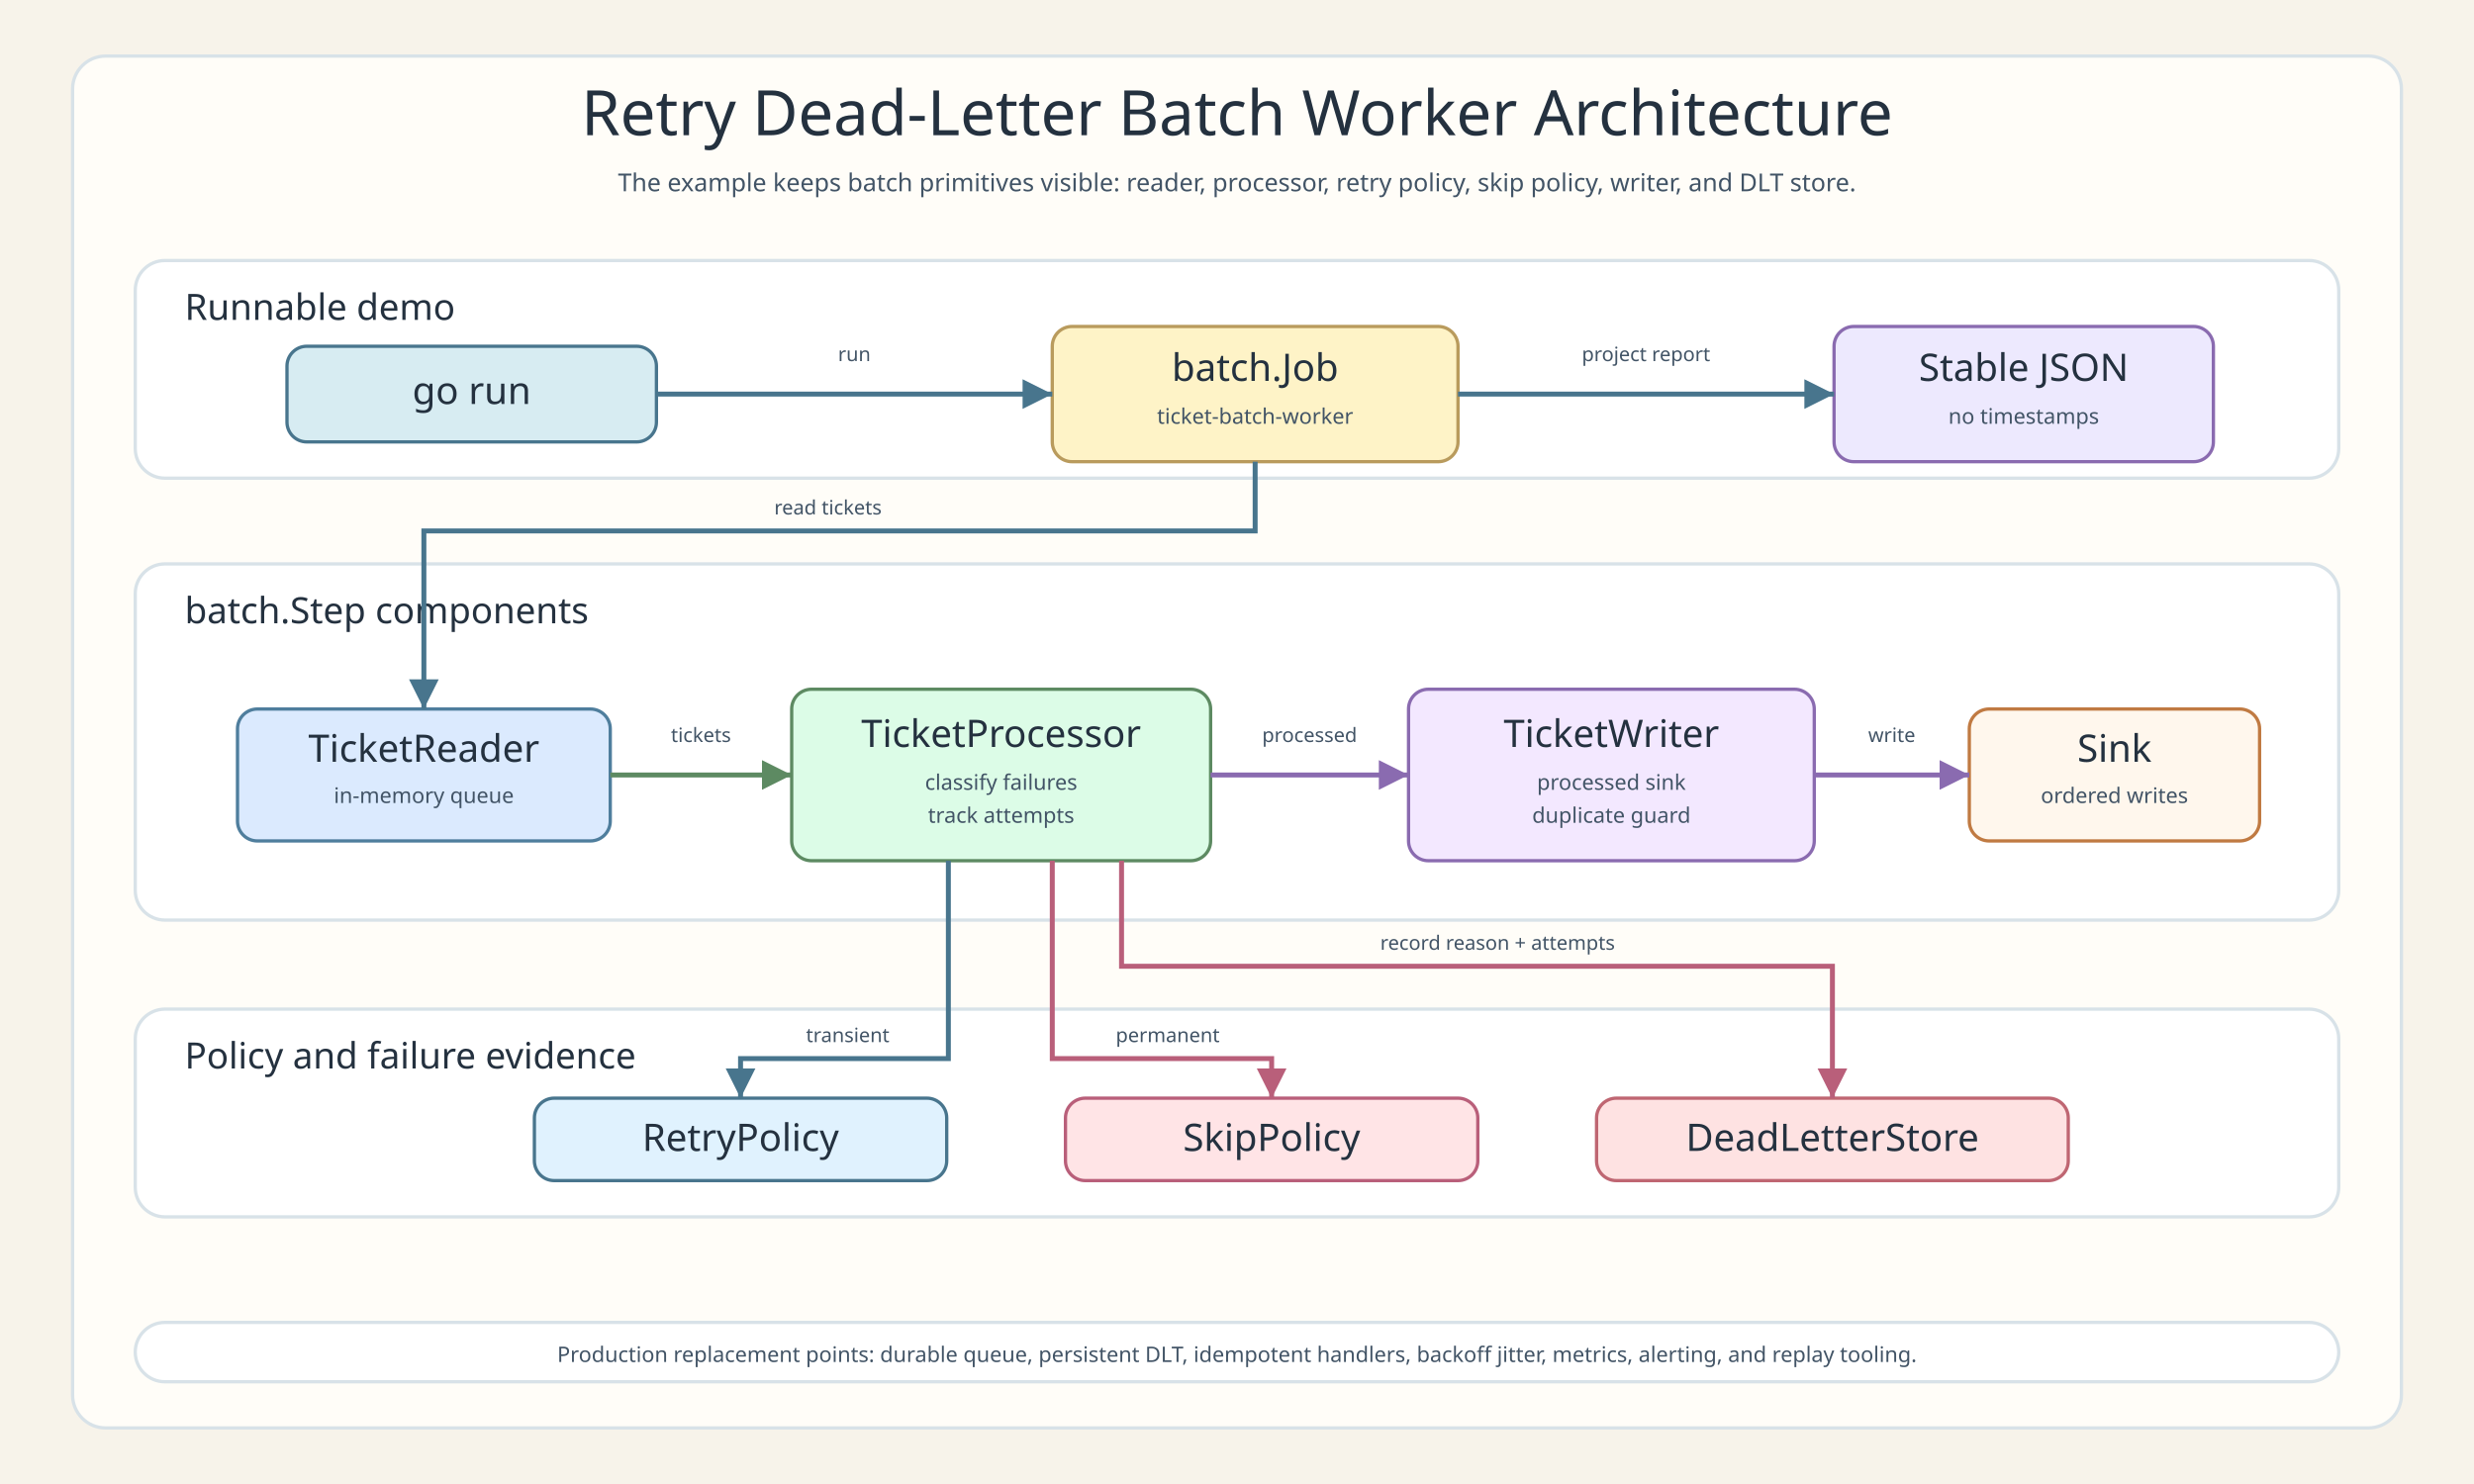
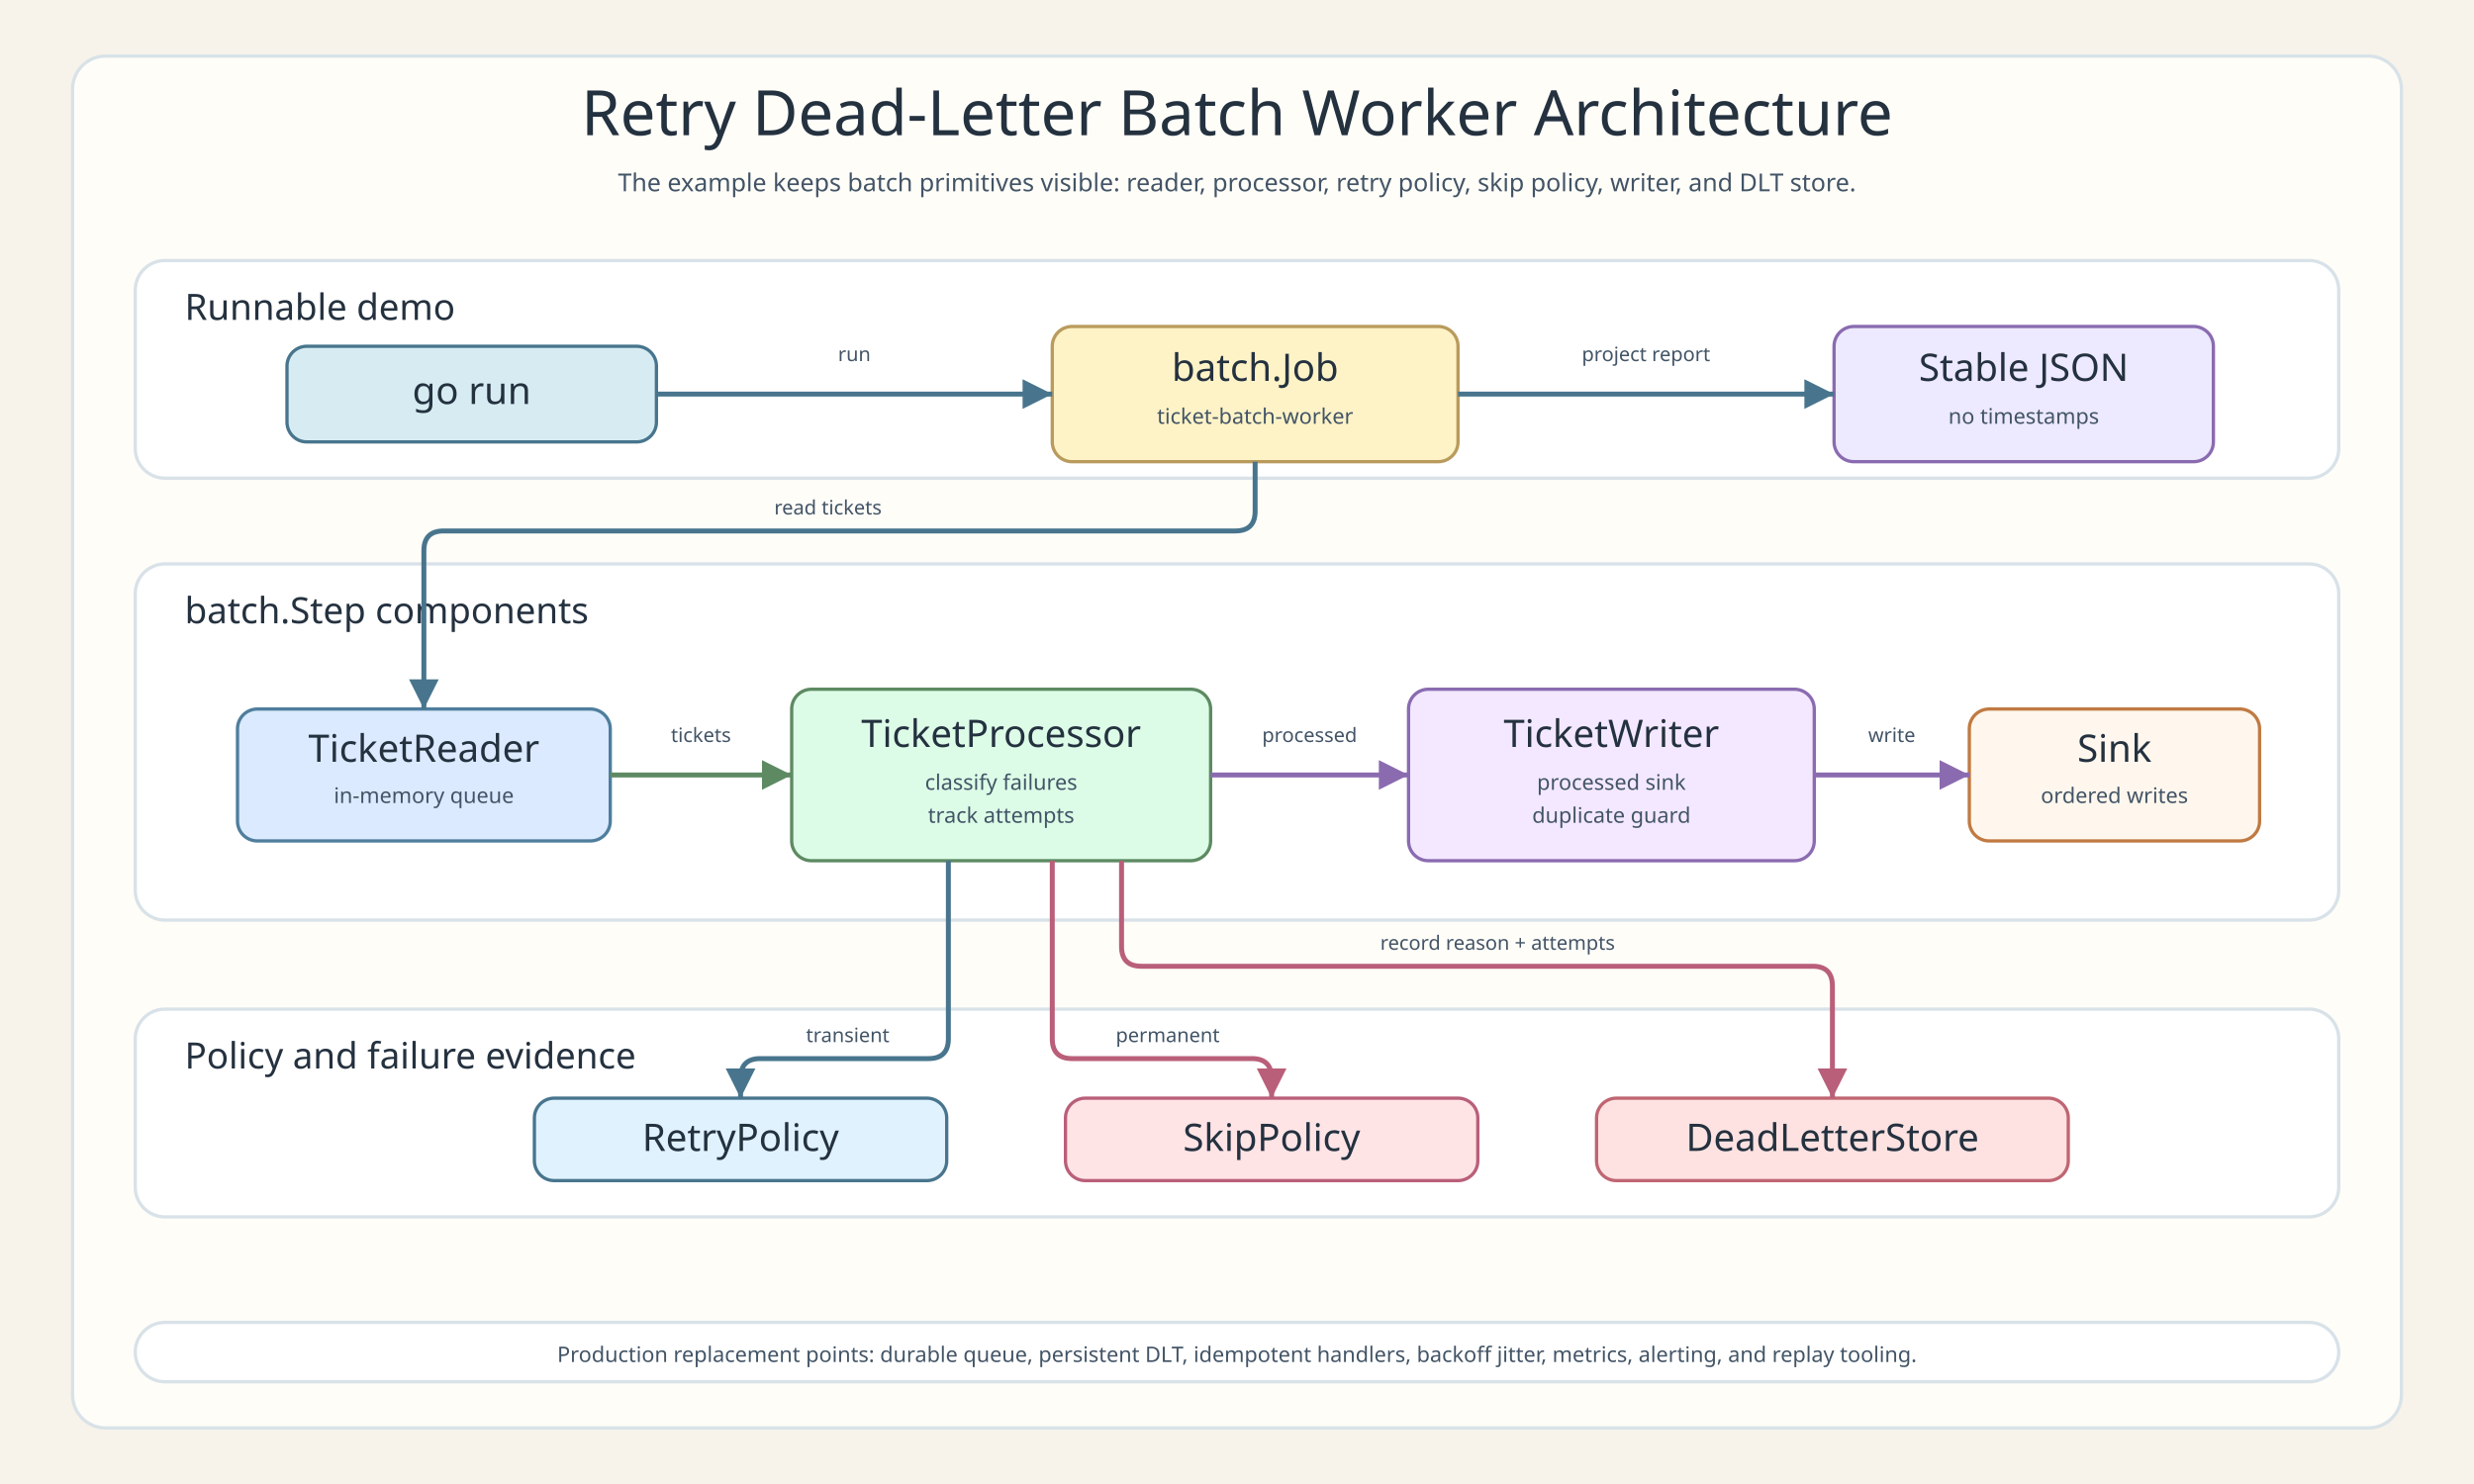
<svg xmlns="http://www.w3.org/2000/svg" width="1500" height="900" viewBox="0 0 1500 900" role="img" aria-labelledby="title desc">
  <defs>
    <marker id="ar-blue" viewBox="0 0 8 8" markerWidth="8" markerHeight="8" refX="7" refY="4" orient="auto">
-       <path d="M 1 1 L 7 4 L 1 7 Z" fill="#48758d" />
+       <polygon points="1,1 7,4 1,7" fill="#48758d" />
    </marker>
    <marker id="ar-green" viewBox="0 0 8 8" markerWidth="8" markerHeight="8" refX="7" refY="4" orient="auto">
-       <path d="M 1 1 L 7 4 L 1 7 Z" fill="#5d8a62" />
+       <polygon points="1,1 7,4 1,7" fill="#5d8a62" />
    </marker>
    <marker id="ar-red" viewBox="0 0 8 8" markerWidth="8" markerHeight="8" refX="7" refY="4" orient="auto">
-       <path d="M 1 1 L 7 4 L 1 7 Z" fill="#b95f7a" />
+       <polygon points="1,1 7,4 1,7" fill="#b95f7a" />
    </marker>
    <marker id="ar-purple" viewBox="0 0 8 8" markerWidth="8" markerHeight="8" refX="7" refY="4" orient="auto">
-       <path d="M 1 1 L 7 4 L 1 7 Z" fill="#8a6bb0" />
+       <polygon points="1,1 7,4 1,7" fill="#8a6bb0" />
    </marker>
    <style>
      @font-face { font-family: 'Architects Daughter'; src: url('file:///Users/debop/Library/Fonts/ArchitectsDaughter-Regular.ttf') format('truetype'); }
      @font-face { font-family: 'Comic Mono'; src: url('file:///Users/debop/Library/Fonts/ComicMono.ttf') format('truetype'); }
      .title { font-family: 'Architects Daughter'; font-size: 38px; fill: #24313f; }
      .subtitle, .detail, .label, .footer { font-family: 'Comic Mono'; fill: #425466; }
      .subtitle { font-size: 15px; }
      .band-label, .card-title { font-family: 'Architects Daughter'; fill: #24313f; }
      .band-label { font-size: 22px; }
      .card-title { font-size: 23px; }
      .detail { font-size: 13px; }
      .label { font-size: 12px; }
      .footer { font-size: 13px; }
      .frame { fill: #fffdf8; stroke: #d8e2e8; stroke-width: 2; }
      .band { fill: #ffffff; stroke: #d8e2e8; stroke-width: 2; rx: 18; }
      .blue { fill: none; stroke: #48758d; stroke-width: 3; marker-end: url(#ar-blue); }
      .green { fill: none; stroke: #5d8a62; stroke-width: 3; marker-end: url(#ar-green); }
      .red { fill: none; stroke: #b95f7a; stroke-width: 3; marker-end: url(#ar-red); }
      .purple { fill: none; stroke: #8a6bb0; stroke-width: 3; marker-end: url(#ar-purple); }
    </style>
  </defs>
  <rect width="1500" height="900" fill="#f7f3ea" />
  <rect class="frame" x="44" y="34" width="1412" height="832" rx="20" />
  <text class="title" x="750" y="82" text-anchor="middle">Retry Dead-Letter Batch Worker Architecture</text>
  <text class="subtitle" x="750" y="116" text-anchor="middle">The example keeps batch primitives visible: reader, processor, retry policy, skip policy, writer, and DLT store.</text>
  <rect class="band" x="82" y="158" width="1336" height="132" />
  <text class="band-label" x="112" y="194">Runnable demo</text>
  <g transform="translate(174 210)">
    <rect width="224" height="58" rx="12" fill="#d7ecf2" stroke="#48758d" stroke-width="2" />
    <text class="card-title" x="112" y="35" text-anchor="middle">go run</text>
  </g>
  <g transform="translate(638 198)">
    <rect width="246" height="82" rx="12" fill="#fef3c7" stroke="#b99b5d" stroke-width="2" />
    <text class="card-title" x="123" y="33" text-anchor="middle">batch.Job</text>
    <text class="detail" x="123" y="59" text-anchor="middle">ticket-batch-worker</text>
  </g>
  <g transform="translate(1112 198)">
    <rect width="230" height="82" rx="12" fill="#ede9fe" stroke="#8a6bb0" stroke-width="2" />
    <text class="card-title" x="115" y="33" text-anchor="middle">Stable JSON</text>
    <text class="detail" x="115" y="59" text-anchor="middle">no timestamps</text>
  </g>
  <rect class="band" x="82" y="342" width="1336" height="216" />
  <text class="band-label" x="112" y="378">batch.Step components</text>
  <g transform="translate(144 430)">
    <rect width="226" height="80" rx="12" fill="#dbeafe" stroke="#4f7e9d" stroke-width="2" />
    <text class="card-title" x="113" y="32" text-anchor="middle">TicketReader</text>
    <text class="detail" x="113" y="57" text-anchor="middle">in-memory queue</text>
  </g>
  <g transform="translate(480 418)">
    <rect width="254" height="104" rx="12" fill="#dcfce7" stroke="#5d8a62" stroke-width="2" />
    <text class="card-title" x="127" y="35" text-anchor="middle">TicketProcessor</text>
    <text class="detail" x="127" y="61" text-anchor="middle">classify failures</text>
    <text class="detail" x="127" y="81" text-anchor="middle">track attempts</text>
  </g>
  <g transform="translate(854 418)">
    <rect width="246" height="104" rx="12" fill="#f3e8ff" stroke="#8a6bb0" stroke-width="2" />
    <text class="card-title" x="123" y="35" text-anchor="middle">TicketWriter</text>
    <text class="detail" x="123" y="61" text-anchor="middle">processed sink</text>
    <text class="detail" x="123" y="81" text-anchor="middle">duplicate guard</text>
  </g>
  <g transform="translate(1194 430)">
    <rect width="176" height="80" rx="12" fill="#fff7ed" stroke="#c07a42" stroke-width="2" />
    <text class="card-title" x="88" y="32" text-anchor="middle">Sink</text>
    <text class="detail" x="88" y="57" text-anchor="middle">ordered writes</text>
  </g>
  <rect class="band" x="82" y="612" width="1336" height="126" />
  <text class="band-label" x="112" y="648">Policy and failure evidence</text>
  <g transform="translate(324 666)">
    <rect width="250" height="50" rx="12" fill="#e0f2fe" stroke="#48758d" stroke-width="2" />
    <text class="card-title" x="125" y="32" text-anchor="middle">RetryPolicy</text>
  </g>
  <g transform="translate(646 666)">
    <rect width="250" height="50" rx="12" fill="#ffe4e6" stroke="#b95f7a" stroke-width="2" />
    <text class="card-title" x="125" y="32" text-anchor="middle">SkipPolicy</text>
  </g>
  <g transform="translate(968 666)">
    <rect width="286" height="50" rx="12" fill="#fee2e2" stroke="#bf6672" stroke-width="2" />
    <text class="card-title" x="143" y="32" text-anchor="middle">DeadLetterStore</text>
  </g>
  <rect class="band" x="82" y="802" width="1336" height="36" />
  <text class="footer" x="750" y="826" text-anchor="middle">Production replacement points: durable queue, persistent DLT, idempotent handlers, backoff jitter, metrics, alerting, and replay tooling.</text>
  <path class="blue" d="M 398 239 L 638 239" />
  <text class="label" x="518" y="219" text-anchor="middle">run</text>
  <path class="blue" d="M 884 239 L 1112 239" />
  <text class="label" x="998" y="219" text-anchor="middle">project report</text>
-   <path class="blue" d="M 761 280 L 761 322 L 257 322 L 257 430" />
+   <path class="blue" d="M 761 280 V 310 Q 761 322 749 322 H 269 Q 257 322 257 334 V 430" />
  <text class="label" x="502" y="312" text-anchor="middle">read tickets</text>
  <path class="green" d="M 370 470 L 480 470" />
  <text class="label" x="425" y="450" text-anchor="middle">tickets</text>
  <path class="purple" d="M 734 470 L 854 470" />
  <text class="label" x="794" y="450" text-anchor="middle">processed</text>
  <path class="purple" d="M 1100 470 L 1194 470" />
  <text class="label" x="1147" y="450" text-anchor="middle">write</text>
-   <path class="blue" d="M 575 522 L 575 642 L 449 642 L 449 666" />
+   <path class="blue" d="M 575 522 V 630 Q 575 642 563 642 H 461 Q 449 642 449 654 V 666" />
  <text class="label" x="514" y="632" text-anchor="middle">transient</text>
-   <path class="red" d="M 638 522 L 638 642 L 771 642 L 771 666" />
+   <path class="red" d="M 638 522 V 630 Q 638 642 650 642 H 759 Q 771 642 771 654 V 666" />
  <text class="label" x="708" y="632" text-anchor="middle">permanent</text>
-   <path class="red" d="M 680 522 L 680 586 L 1111 586 L 1111 666" />
+   <path class="red" d="M 680 522 V 574 Q 680 586 692 586 H 1099 Q 1111 586 1111 598 V 666" />
  <text class="label" x="908" y="576" text-anchor="middle">record reason + attempts</text>
</svg>
